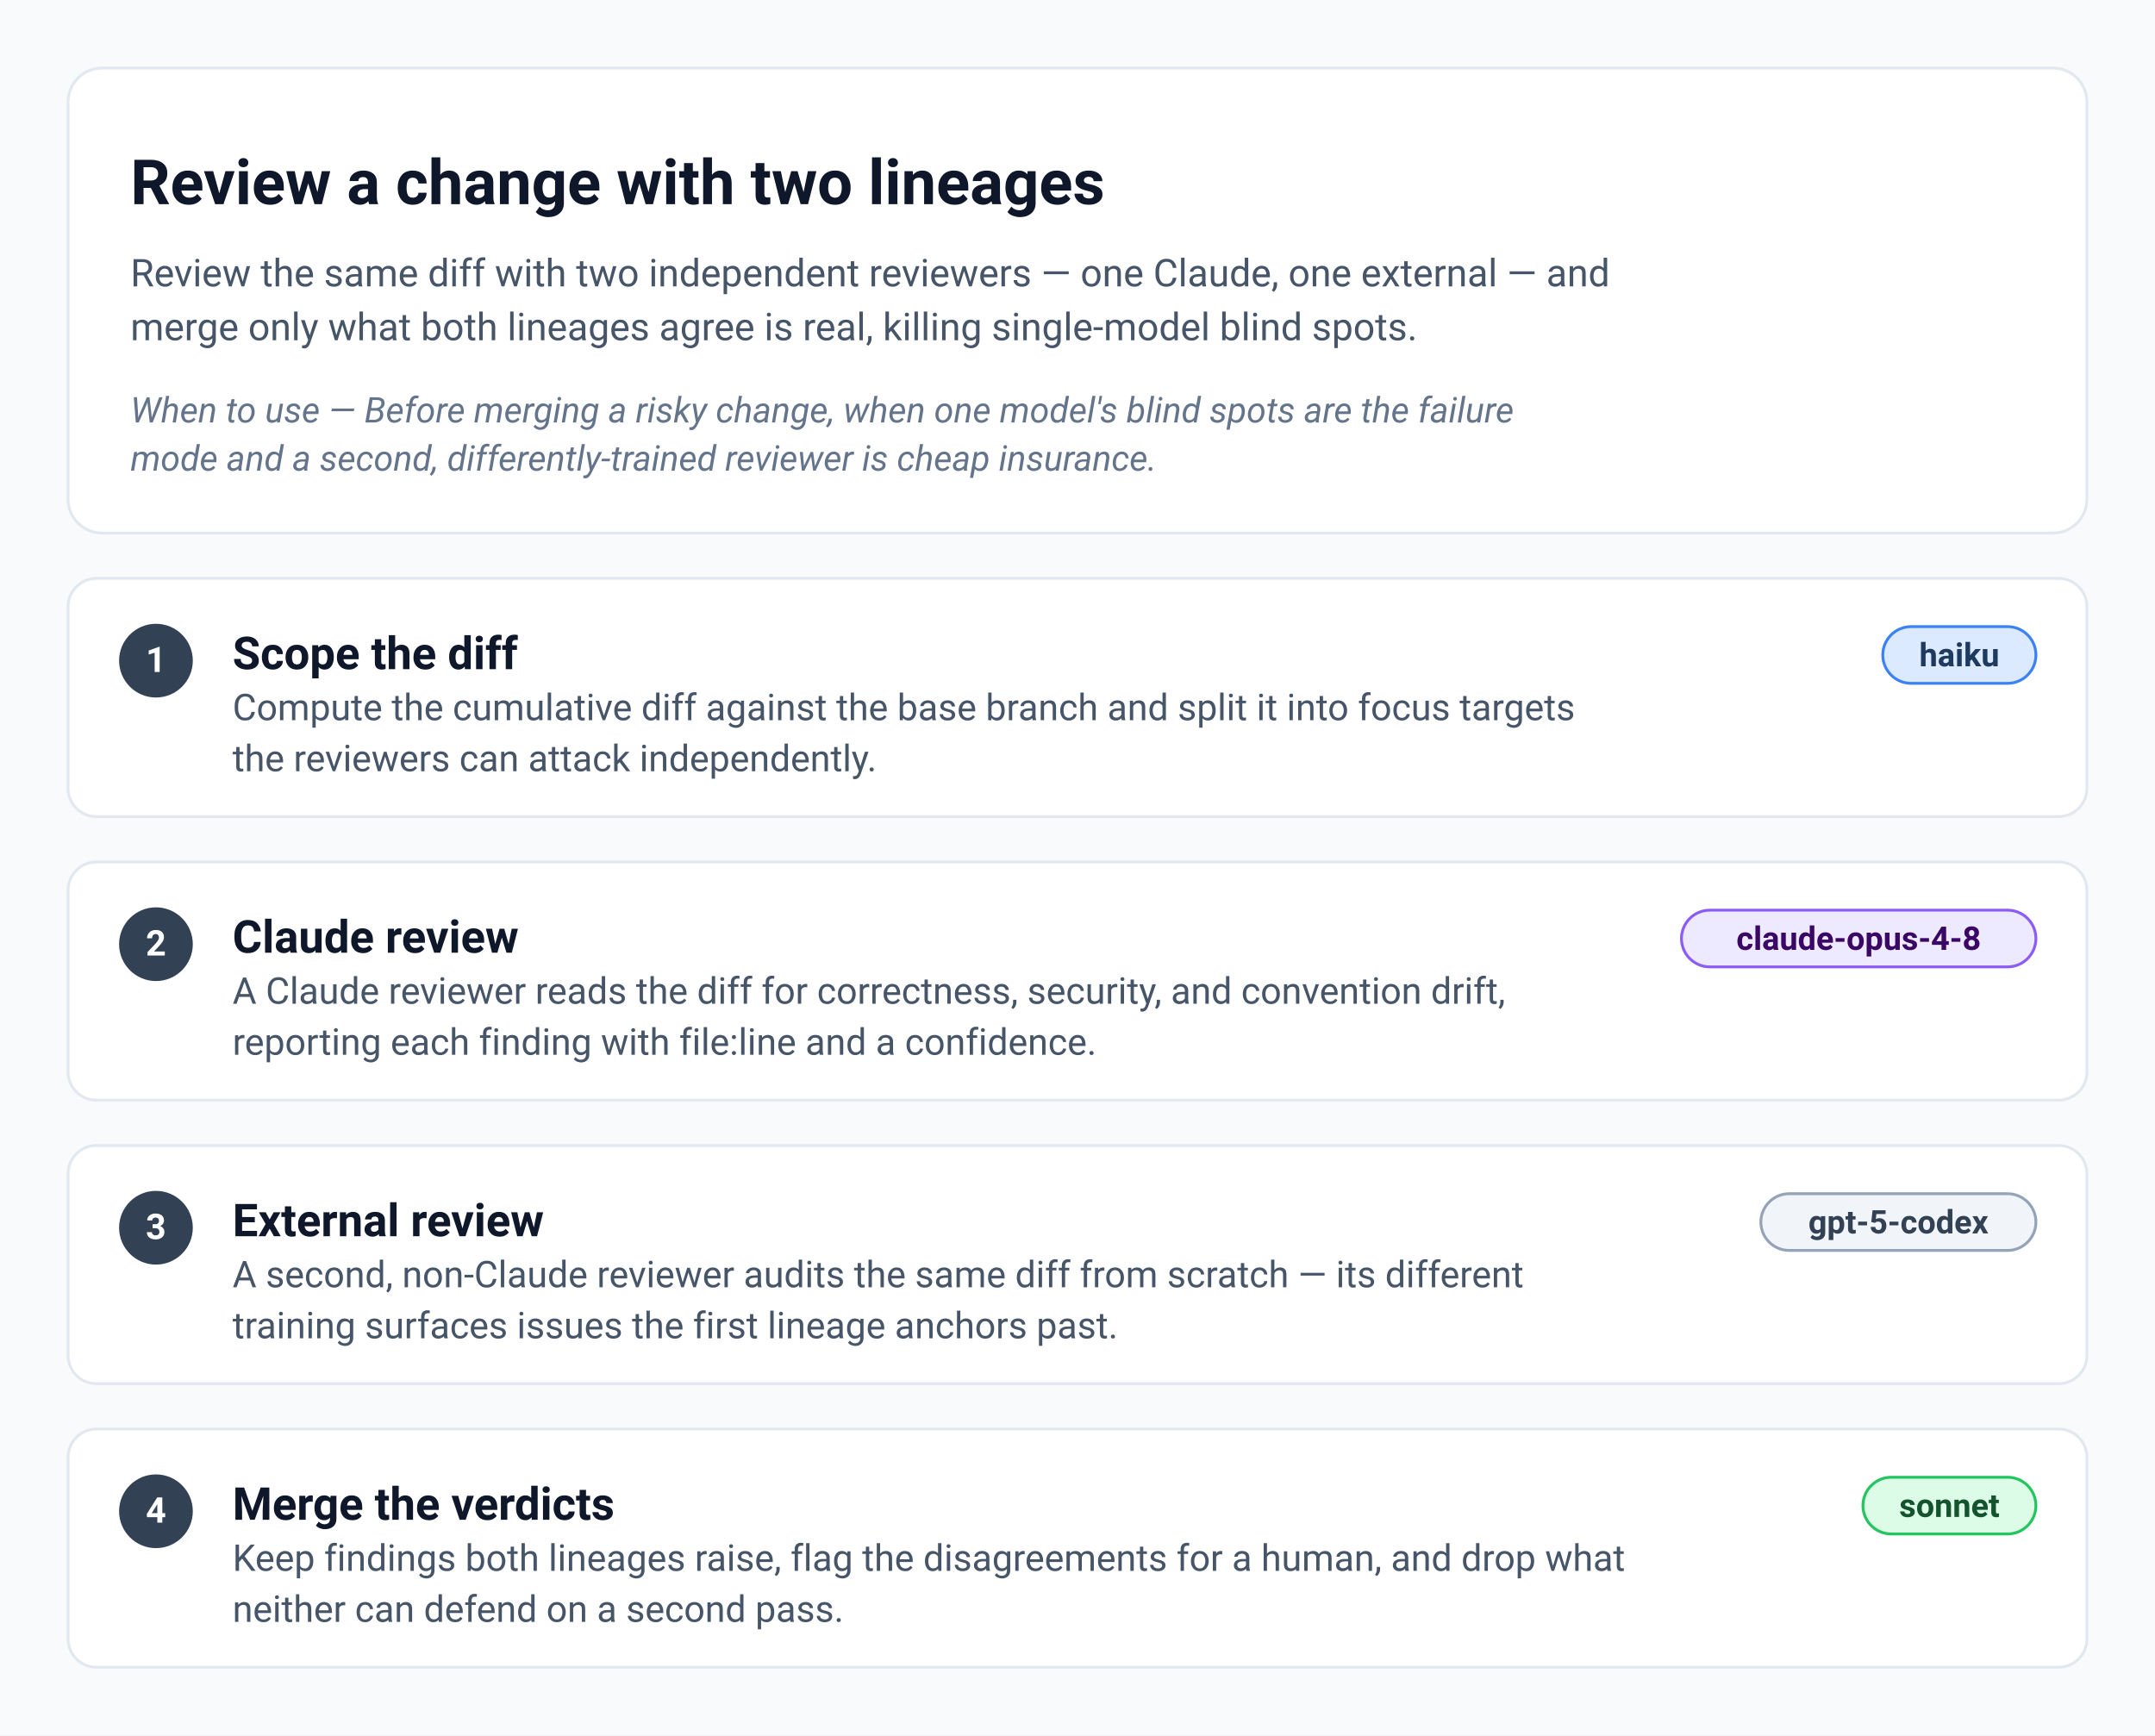
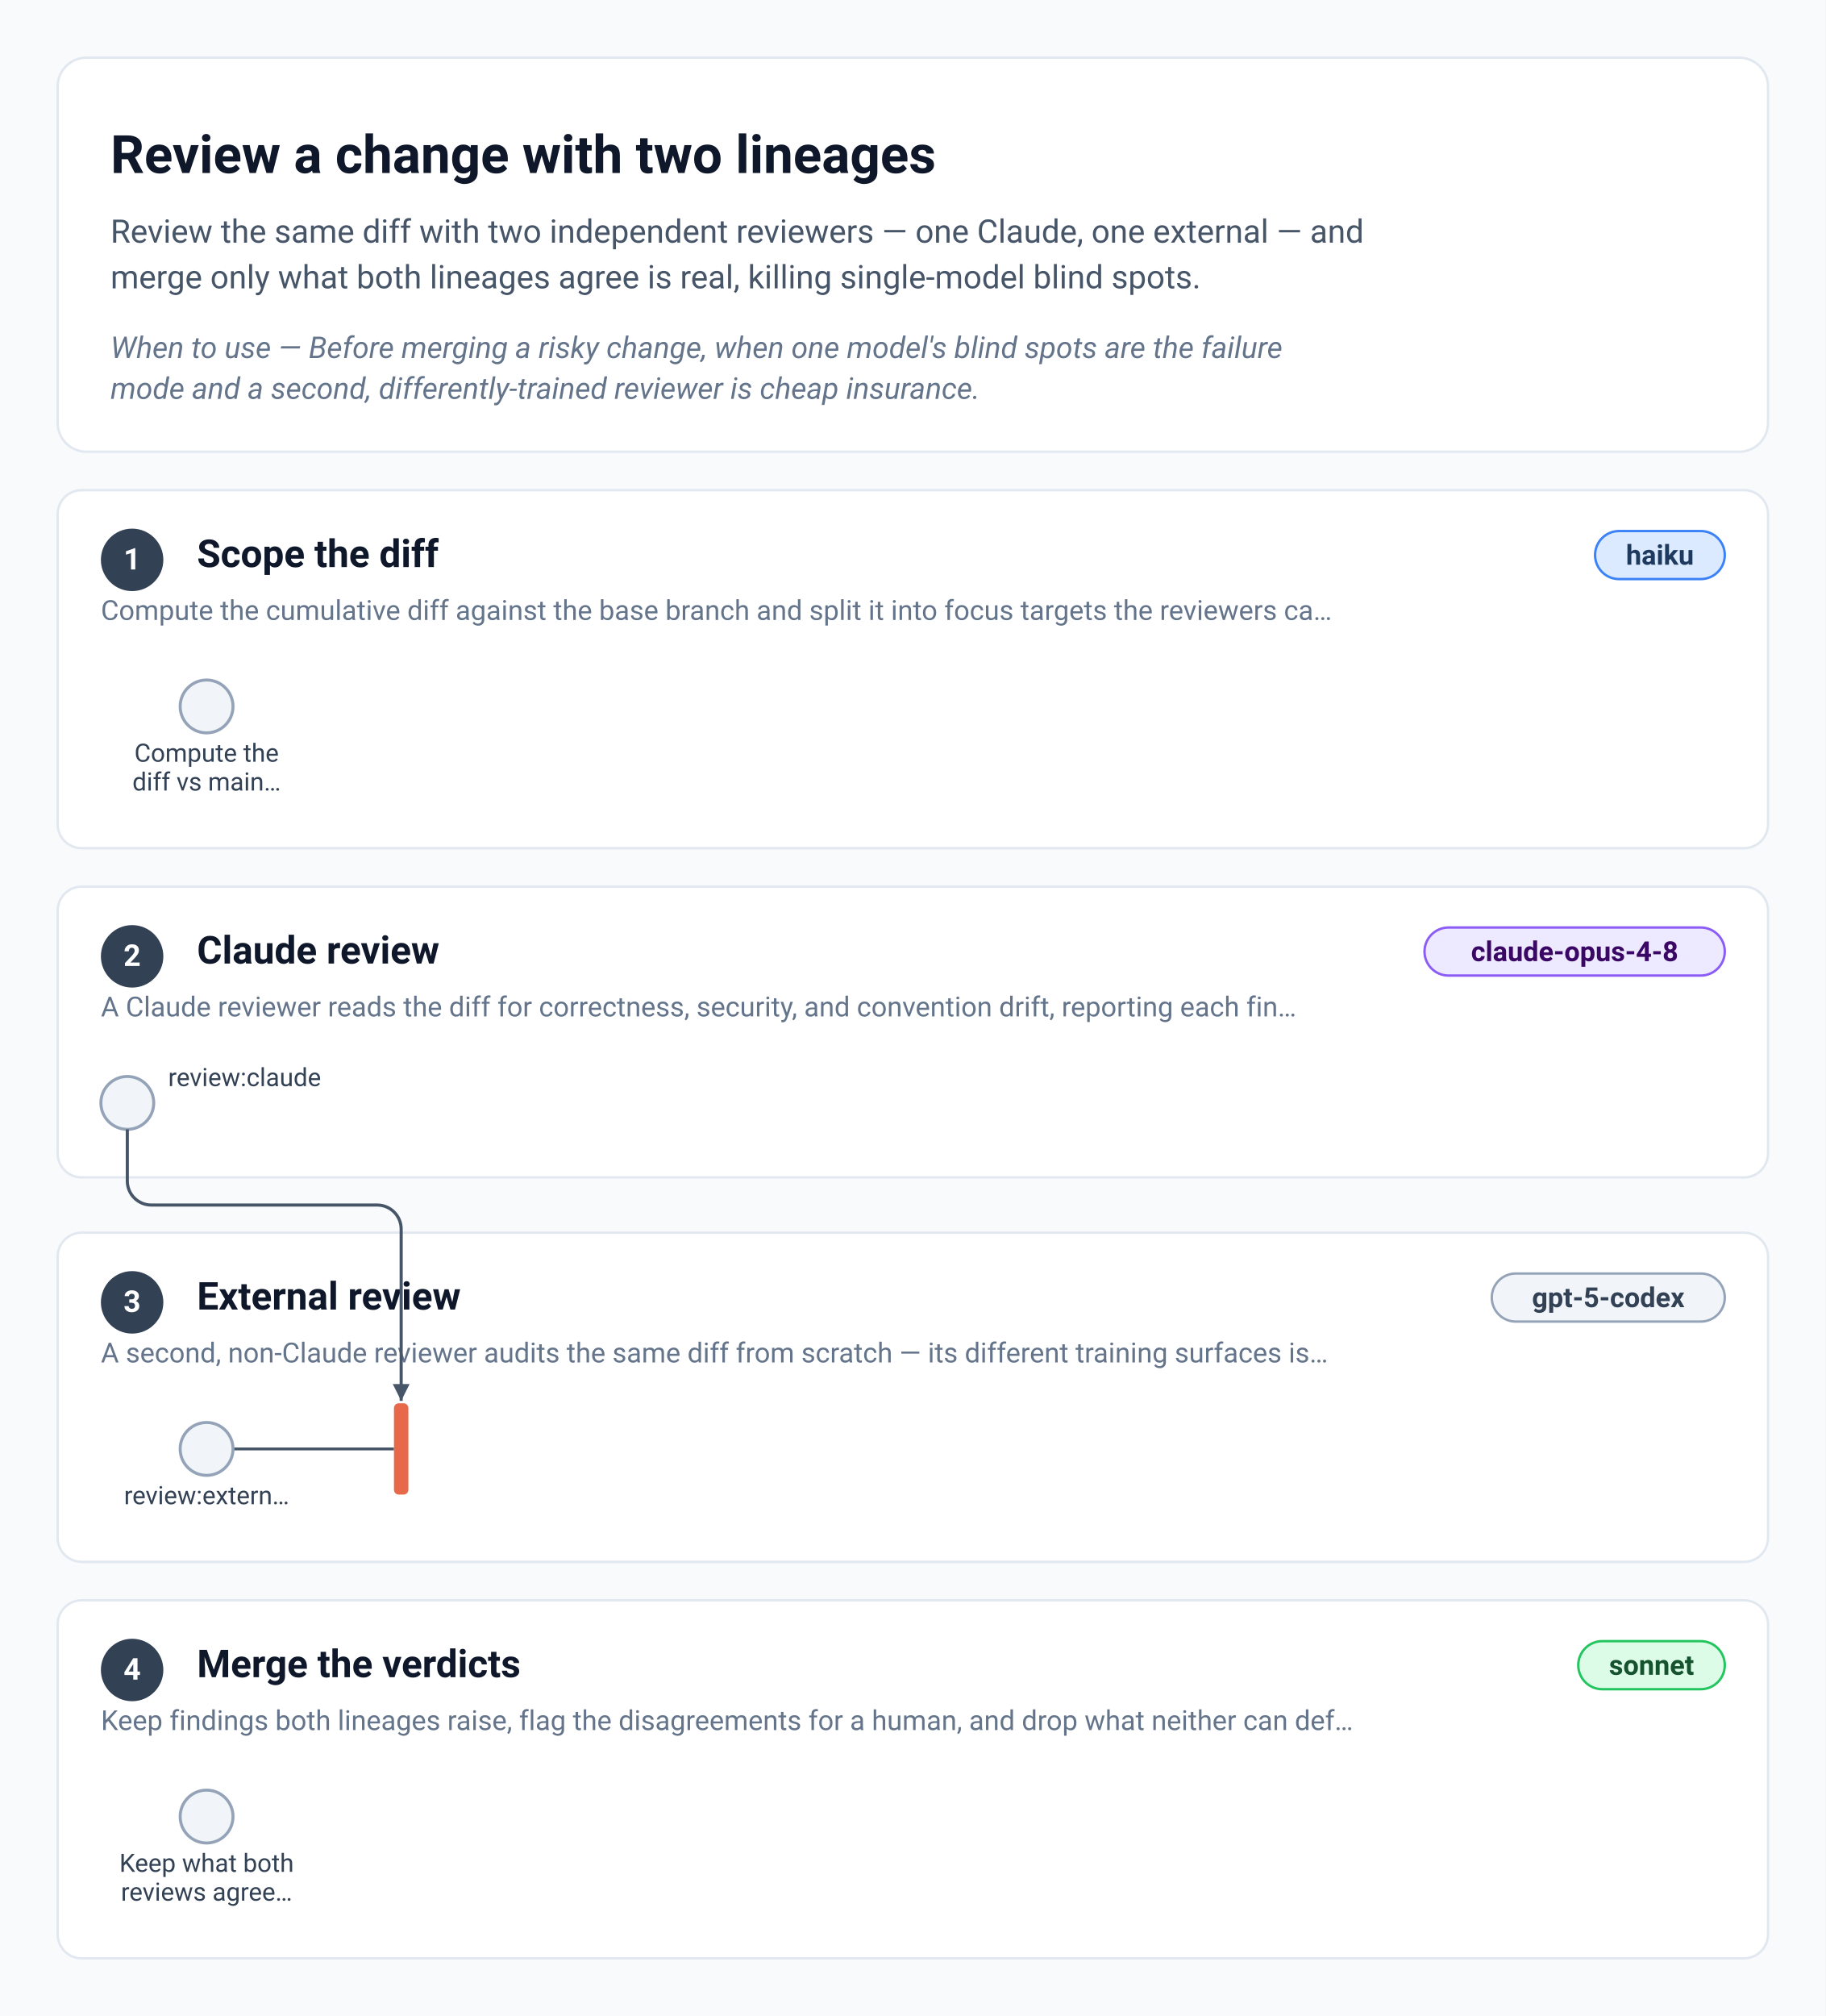
- <svg xmlns="http://www.w3.org/2000/svg" width="760" height="612" viewBox="0 0 760 612" font-family="-apple-system, BlinkMacSystemFont, 'Segoe UI', Roboto, Helvetica, Arial, sans-serif">
-   <rect width="760" height="612" fill="#f8fafc" />
+ <svg xmlns="http://www.w3.org/2000/svg" width="760" height="839" viewBox="0 0 760 839" font-family="-apple-system, BlinkMacSystemFont, 'Segoe UI', Roboto, Helvetica, Arial, sans-serif">
+   <rect width="760" height="839" fill="#f8fafc" />
  <g transform="translate(0 24)">
    <g class="header-card">
      <rect x="24" y="0" width="712" height="164" rx="12" fill="#ffffff" stroke="#e2e8f0" stroke-width="1" />
      <text x="46" y="48" font-size="22" fill="#0f172a" font-weight="700">Review a change with two lineages</text>
      <text x="46" y="77" font-size="13.5" fill="#475569">Review the same diff with two independent reviewers — one Claude, one external — and</text>
      <text x="46" y="96" font-size="13.5" fill="#475569">merge only what both lineages agree is real, killing single-model blind spots.</text>
      <text x="46" y="125" font-size="12.5" fill="#64748b" font-style="italic">When to use — Before merging a risky change, when one model's blind spots are the failure</text>
      <text x="46" y="142" font-size="12.5" fill="#64748b" font-style="italic">mode and a second, differently-trained reviewer is cheap insurance.</text>
    </g>
  </g>
  <g transform="translate(0 204)">
-     <g class="phase-card">
-       <rect x="24" y="0" width="712" height="84" rx="10" fill="#ffffff" stroke="#e2e8f0" stroke-width="1" />
+     <g class="graph-band">
+       <rect x="24" y="0" width="712" height="149" rx="10" fill="#ffffff" stroke="#e2e8f0" stroke-width="1" />
      <circle cx="55" cy="29" r="13" fill="#334155" />
      <text x="55" y="33" font-size="12.5" fill="#ffffff" font-weight="700" text-anchor="middle">1</text>
      <text x="82" y="32" font-size="16" fill="#0f172a" font-weight="700">Scope the diff</text>
      <rect x="664" y="17" width="54" height="20" rx="10" fill="#dbeafe" stroke="#3b82f6" stroke-width="1" />
      <text x="691" y="31" font-size="11.5" fill="#1e3a5f" font-weight="600" text-anchor="middle">haiku</text>
-       <text x="82" y="50" font-size="13" fill="#475569">Compute the cumulative diff against the base branch and split it into focus targets</text>
-       <text x="82" y="68" font-size="13" fill="#475569">the reviewers can attack independently.</text>
+       <text x="42" y="54" font-size="11.5" fill="#64748b">Compute the cumulative diff against the base branch and split it into focus targets the reviewers ca…</text>
+       <g class="agent-node">
+         <circle cx="86" cy="90" r="11" fill="#f1f5f9" stroke="#94a3b8" stroke-width="1.25" />
+         <text x="86" y="113" font-size="10.5" fill="#334155" text-anchor="middle">Compute the</text>
+         <text x="86" y="125" font-size="10.5" fill="#334155" text-anchor="middle">diff vs main…</text>
+       </g>
    </g>
  </g>
-   <g transform="translate(0 304)">
-     <g class="phase-card">
-       <rect x="24" y="0" width="712" height="84" rx="10" fill="#ffffff" stroke="#e2e8f0" stroke-width="1" />
+   <g transform="translate(0 369)">
+     <g class="graph-band">
+       <rect x="24" y="0" width="712" height="121" rx="10" fill="#ffffff" stroke="#e2e8f0" stroke-width="1" />
      <circle cx="55" cy="29" r="13" fill="#334155" />
      <text x="55" y="33" font-size="12.5" fill="#ffffff" font-weight="700" text-anchor="middle">2</text>
      <text x="82" y="32" font-size="16" fill="#0f172a" font-weight="700">Claude review</text>
      <rect x="593" y="17" width="125" height="20" rx="10" fill="#ede9fe" stroke="#8b5cf6" stroke-width="1" />
      <text x="655.5" y="31" font-size="11.5" fill="#3b0764" font-weight="600" text-anchor="middle">claude-opus-4-8</text>
-       <text x="82" y="50" font-size="13" fill="#475569">A Claude reviewer reads the diff for correctness, security, and convention drift,</text>
-       <text x="82" y="68" font-size="13" fill="#475569">reporting each finding with file:line and a confidence.</text>
+       <text x="42" y="54" font-size="11.5" fill="#64748b">A Claude reviewer reads the diff for correctness, security, and convention drift, reporting each fin…</text>
+       <g class="agent-node">
+         <circle cx="53" cy="90" r="11" fill="#f1f5f9" stroke="#94a3b8" stroke-width="1.25" />
+         <text x="70" y="83" font-size="10.5" fill="#334155">review:claude</text>
+       </g>
    </g>
  </g>
-   <g transform="translate(0 404)">
-     <g class="phase-card">
-       <rect x="24" y="0" width="712" height="84" rx="10" fill="#ffffff" stroke="#e2e8f0" stroke-width="1" />
+   <g transform="translate(0 513)">
+     <g class="graph-band">
+       <rect x="24" y="0" width="712" height="137" rx="10" fill="#ffffff" stroke="#e2e8f0" stroke-width="1" />
      <circle cx="55" cy="29" r="13" fill="#334155" />
      <text x="55" y="33" font-size="12.5" fill="#ffffff" font-weight="700" text-anchor="middle">3</text>
      <text x="82" y="32" font-size="16" fill="#0f172a" font-weight="700">External review</text>
      <rect x="621" y="17" width="97" height="20" rx="10" fill="#f1f5f9" stroke="#94a3b8" stroke-width="1" />
      <text x="669.5" y="31" font-size="11.5" fill="#334155" font-weight="600" text-anchor="middle">gpt-5-codex</text>
-       <text x="82" y="50" font-size="13" fill="#475569">A second, non-Claude reviewer audits the same diff from scratch — its different</text>
-       <text x="82" y="68" font-size="13" fill="#475569">training surfaces issues the first lineage anchors past.</text>
+       <text x="42" y="54" font-size="11.5" fill="#64748b">A second, non-Claude reviewer audits the same diff from scratch — its different training surfaces is…</text>
+       <path d="M 97 90 L 164 90" fill="none" stroke="#475569" stroke-width="1.2" />
+       <g class="agent-node">
+         <circle cx="86" cy="90" r="11" fill="#f1f5f9" stroke="#94a3b8" stroke-width="1.25" />
+         <text x="86" y="113" font-size="10.5" fill="#334155" text-anchor="middle">review:extern…</text>
+       </g>
+       <rect class="barrier" x="164" y="71" width="6" height="38" rx="2" fill="#e8694a" />
    </g>
  </g>
-   <g transform="translate(0 504)">
-     <g class="phase-card">
-       <rect x="24" y="0" width="712" height="84" rx="10" fill="#ffffff" stroke="#e2e8f0" stroke-width="1" />
+   <g transform="translate(0 666)">
+     <g class="graph-band">
+       <rect x="24" y="0" width="712" height="149" rx="10" fill="#ffffff" stroke="#e2e8f0" stroke-width="1" />
      <circle cx="55" cy="29" r="13" fill="#334155" />
      <text x="55" y="33" font-size="12.5" fill="#ffffff" font-weight="700" text-anchor="middle">4</text>
      <text x="82" y="32" font-size="16" fill="#0f172a" font-weight="700">Merge the verdicts</text>
      <rect x="657" y="17" width="61" height="20" rx="10" fill="#dcfce7" stroke="#22c55e" stroke-width="1" />
      <text x="687.5" y="31" font-size="11.5" fill="#14532d" font-weight="600" text-anchor="middle">sonnet</text>
-       <text x="82" y="50" font-size="13" fill="#475569">Keep findings both lineages raise, flag the disagreements for a human, and drop what</text>
-       <text x="82" y="68" font-size="13" fill="#475569">neither can defend on a second pass.</text>
+       <text x="42" y="54" font-size="11.5" fill="#64748b">Keep findings both lineages raise, flag the disagreements for a human, and drop what neither can def…</text>
+       <g class="agent-node">
+         <circle cx="86" cy="90" r="11" fill="#f1f5f9" stroke="#94a3b8" stroke-width="1.25" />
+         <text x="86" y="113" font-size="10.5" fill="#334155" text-anchor="middle">Keep what both</text>
+         <text x="86" y="125" font-size="10.5" fill="#334155" text-anchor="middle">reviews agree…</text>
+       </g>
+     </g>
+   </g>
+   <g class="xband-overlay">
+     <g class="xband-edge">
+       <path d="M 53 470 L 53 491.5 A 10 10 0 0 0 63 501.5 L 157 501.5 A 10 10 0 0 1 167 511.5 L 167 583" fill="none" stroke="#475569" stroke-width="1.3" />
+       <g class="arrowhead">
+         <polygon points="167,583 163.5,576 170.5,576" fill="#475569" />
+       </g>
    </g>
  </g>
</svg>
